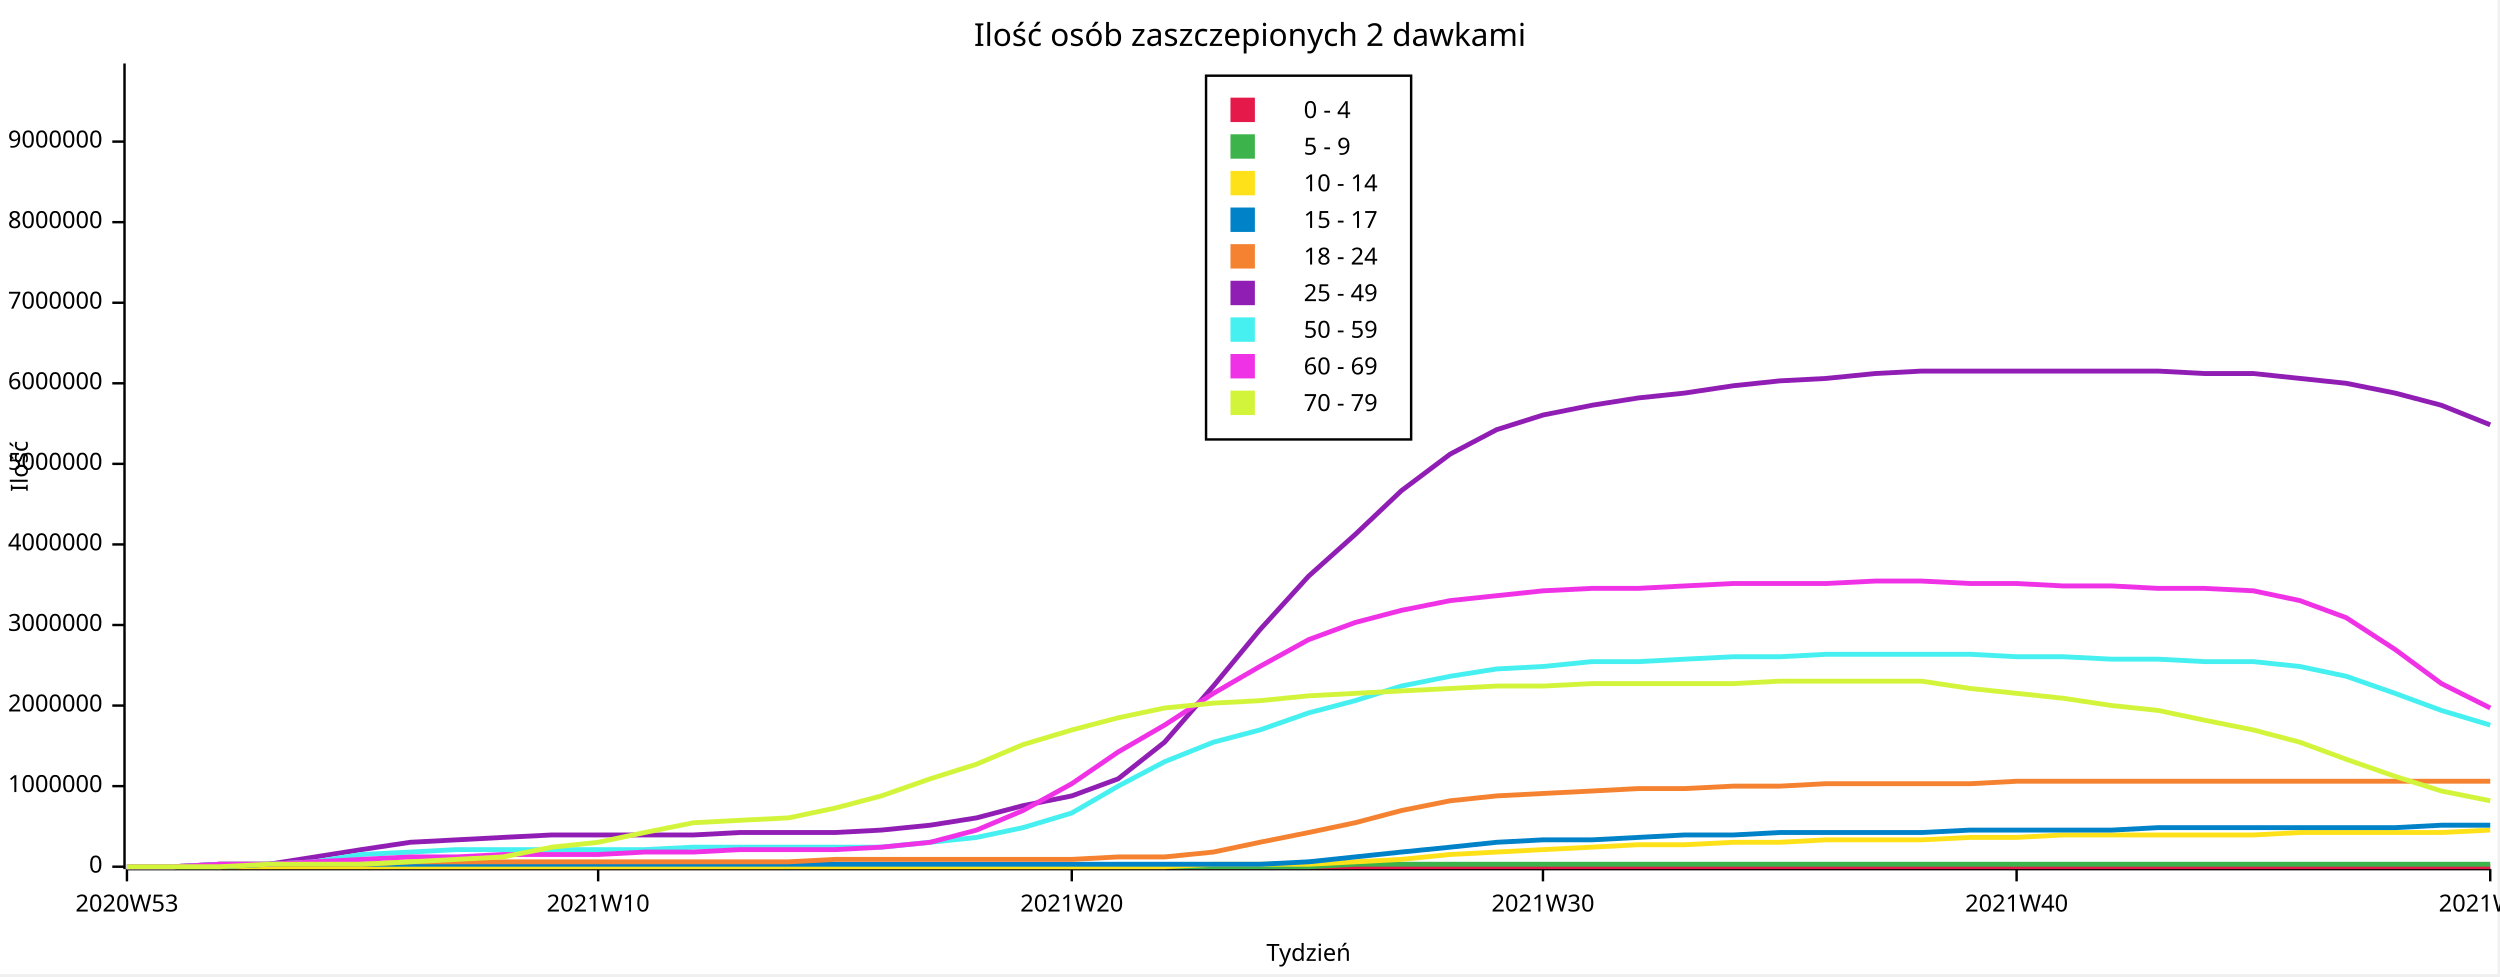
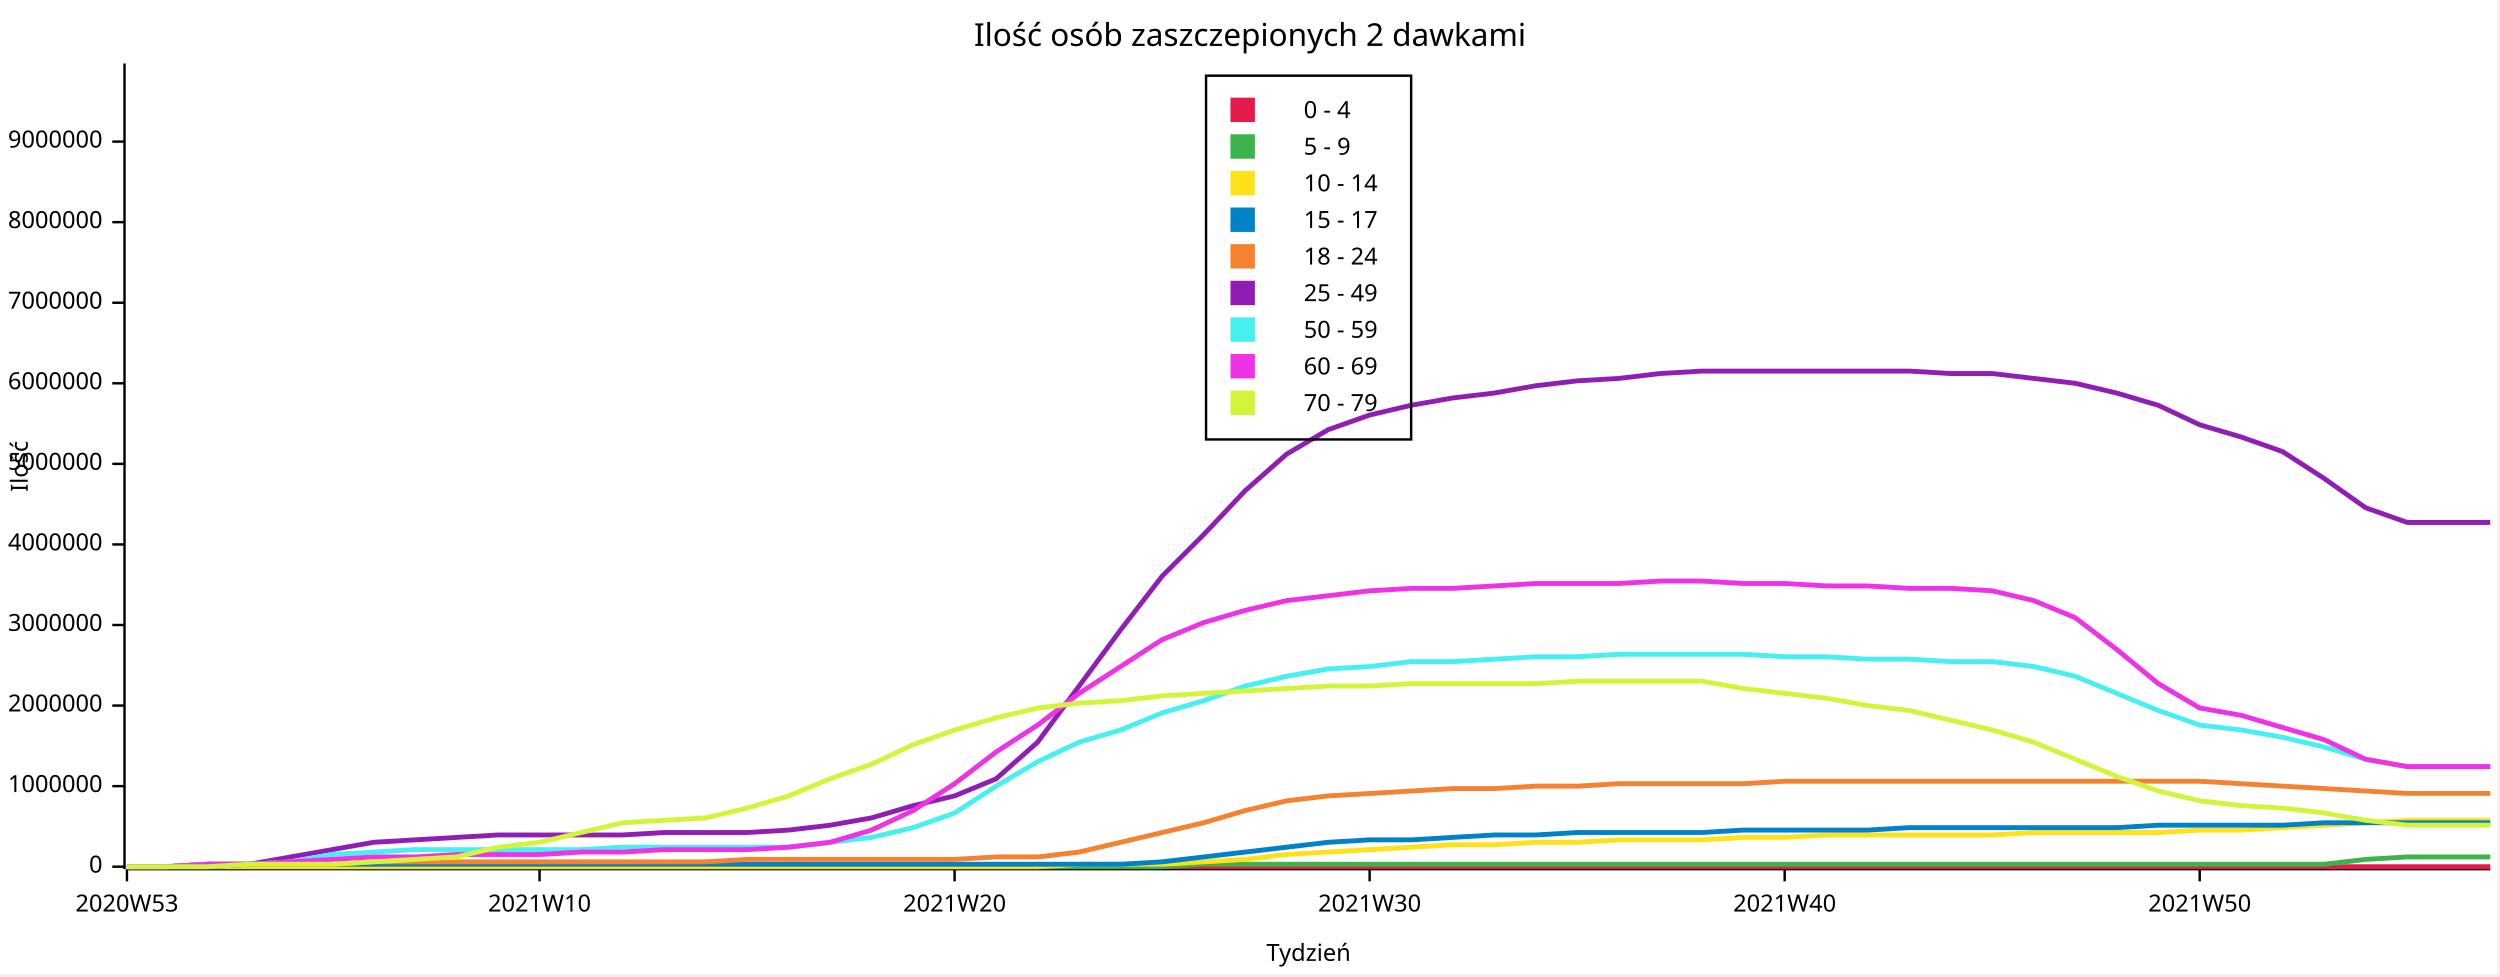
<svg xmlns="http://www.w3.org/2000/svg" width="1024" height="400" viewBox="0 0 1024 400">
  <rect x="0" y="0" width="1023" height="399" opacity="1" fill="#FFFFFF" stroke="none" />
  <text x="512" y="9" dy="0.76em" text-anchor="middle" font-family="sans-serif" font-size="12.903" opacity="1" fill="#000000">
Ilość osób zaszczepionych 2 dawkami
</text>
  <text x="4" y="191" dy="0.76em" text-anchor="middle" font-family="sans-serif" font-size="9.677" opacity="1" fill="#000000" transform="rotate(270, 4, 191)">
Ilość
</text>
  <text x="536" y="396" dy="-0.5ex" text-anchor="middle" font-family="sans-serif" font-size="9.677" opacity="1" fill="#000000">
Tydzień
</text>
  <polyline fill="none" opacity="1" stroke="#000000" stroke-width="1" points="51,26 51,356 " />
  <text x="42" y="355" dy="0.5ex" text-anchor="end" font-family="sans-serif" font-size="9.677" opacity="1" fill="#000000">
0
</text>
  <polyline fill="none" opacity="1" stroke="#000000" stroke-width="1" points="46,355 51,355 " />
  <text x="42" y="322" dy="0.5ex" text-anchor="end" font-family="sans-serif" font-size="9.677" opacity="1" fill="#000000">
1000000
</text>
  <polyline fill="none" opacity="1" stroke="#000000" stroke-width="1" points="46,322 51,322 " />
  <text x="42" y="289" dy="0.5ex" text-anchor="end" font-family="sans-serif" font-size="9.677" opacity="1" fill="#000000">
2000000
</text>
  <polyline fill="none" opacity="1" stroke="#000000" stroke-width="1" points="46,289 51,289 " />
  <text x="42" y="256" dy="0.5ex" text-anchor="end" font-family="sans-serif" font-size="9.677" opacity="1" fill="#000000">
3000000
</text>
  <polyline fill="none" opacity="1" stroke="#000000" stroke-width="1" points="46,256 51,256 " />
  <text x="42" y="223" dy="0.5ex" text-anchor="end" font-family="sans-serif" font-size="9.677" opacity="1" fill="#000000">
4000000
</text>
  <polyline fill="none" opacity="1" stroke="#000000" stroke-width="1" points="46,223 51,223 " />
  <text x="42" y="190" dy="0.5ex" text-anchor="end" font-family="sans-serif" font-size="9.677" opacity="1" fill="#000000">
5000000
</text>
  <polyline fill="none" opacity="1" stroke="#000000" stroke-width="1" points="46,190 51,190 " />
  <text x="42" y="157" dy="0.5ex" text-anchor="end" font-family="sans-serif" font-size="9.677" opacity="1" fill="#000000">
6000000
</text>
  <polyline fill="none" opacity="1" stroke="#000000" stroke-width="1" points="46,157 51,157 " />
  <text x="42" y="124" dy="0.5ex" text-anchor="end" font-family="sans-serif" font-size="9.677" opacity="1" fill="#000000">
7000000
</text>
  <polyline fill="none" opacity="1" stroke="#000000" stroke-width="1" points="46,124 51,124 " />
  <text x="42" y="91" dy="0.5ex" text-anchor="end" font-family="sans-serif" font-size="9.677" opacity="1" fill="#000000">
8000000
</text>
  <polyline fill="none" opacity="1" stroke="#000000" stroke-width="1" points="46,91 51,91 " />
  <text x="42" y="58" dy="0.5ex" text-anchor="end" font-family="sans-serif" font-size="9.677" opacity="1" fill="#000000">
9000000
</text>
  <polyline fill="none" opacity="1" stroke="#000000" stroke-width="1" points="46,58 51,58 " />
  <polyline fill="none" opacity="1" stroke="#000000" stroke-width="1" points="52,356 1020,356 " />
  <text x="52" y="366" dy="0.76em" text-anchor="middle" font-family="sans-serif" font-size="9.677" opacity="1" fill="#000000">
2020W53
</text>
  <polyline fill="none" opacity="1" stroke="#000000" stroke-width="1" points="52,356 52,361 " />
-   <text x="245" y="366" dy="0.76em" text-anchor="middle" font-family="sans-serif" font-size="9.677" opacity="1" fill="#000000">
+   <text x="221" y="366" dy="0.76em" text-anchor="middle" font-family="sans-serif" font-size="9.677" opacity="1" fill="#000000">
2021W10
</text>
-   <polyline fill="none" opacity="1" stroke="#000000" stroke-width="1" points="245,356 245,361 " />
-   <text x="439" y="366" dy="0.76em" text-anchor="middle" font-family="sans-serif" font-size="9.677" opacity="1" fill="#000000">
+   <polyline fill="none" opacity="1" stroke="#000000" stroke-width="1" points="221,356 221,361 " />
+   <text x="391" y="366" dy="0.76em" text-anchor="middle" font-family="sans-serif" font-size="9.677" opacity="1" fill="#000000">
2021W20
</text>
-   <polyline fill="none" opacity="1" stroke="#000000" stroke-width="1" points="439,356 439,361 " />
-   <text x="632" y="366" dy="0.76em" text-anchor="middle" font-family="sans-serif" font-size="9.677" opacity="1" fill="#000000">
+   <polyline fill="none" opacity="1" stroke="#000000" stroke-width="1" points="391,356 391,361 " />
+   <text x="561" y="366" dy="0.76em" text-anchor="middle" font-family="sans-serif" font-size="9.677" opacity="1" fill="#000000">
2021W30
</text>
-   <polyline fill="none" opacity="1" stroke="#000000" stroke-width="1" points="632,356 632,361 " />
-   <text x="826" y="366" dy="0.76em" text-anchor="middle" font-family="sans-serif" font-size="9.677" opacity="1" fill="#000000">
+   <polyline fill="none" opacity="1" stroke="#000000" stroke-width="1" points="561,356 561,361 " />
+   <text x="731" y="366" dy="0.76em" text-anchor="middle" font-family="sans-serif" font-size="9.677" opacity="1" fill="#000000">
2021W40
</text>
-   <polyline fill="none" opacity="1" stroke="#000000" stroke-width="1" points="826,356 826,361 " />
-   <text x="1020" y="366" dy="0.76em" text-anchor="middle" font-family="sans-serif" font-size="9.677" opacity="1" fill="#000000">
+   <polyline fill="none" opacity="1" stroke="#000000" stroke-width="1" points="731,356 731,361 " />
+   <text x="901" y="366" dy="0.76em" text-anchor="middle" font-family="sans-serif" font-size="9.677" opacity="1" fill="#000000">
2021W50
</text>
-   <polyline fill="none" opacity="1" stroke="#000000" stroke-width="1" points="1020,356 1020,361 " />
-   <polyline fill="none" opacity="1" stroke="#E6194B" stroke-width="2" points="52,355 71,355 90,355 110,355 129,355 148,355 168,355 187,355 206,355 226,355 245,355 264,355 284,355 303,355 323,355 342,355 361,355 381,355 400,355 419,355 439,355 458,355 477,355 497,355 516,355 536,355 555,355 574,355 594,355 613,355 632,355 652,355 671,355 690,355 710,355 729,355 748,355 768,355 787,355 807,355 826,355 845,355 865,355 884,355 903,355 923,355 942,355 961,355 981,355 1000,355 1020,355 " />
-   <polyline fill="none" opacity="1" stroke="#3CB44B" stroke-width="2" points="52,355 71,355 90,355 110,355 129,355 148,355 168,355 187,355 206,355 226,355 245,355 264,355 284,355 303,355 323,355 342,355 361,355 381,355 400,355 419,355 439,355 458,355 477,355 497,355 516,355 536,355 555,354 574,354 594,354 613,354 632,354 652,354 671,354 690,354 710,354 729,354 748,354 768,354 787,354 807,354 826,354 845,354 865,354 884,354 903,354 923,354 942,354 961,354 981,354 1000,354 1020,354 " />
-   <polyline fill="none" opacity="1" stroke="#FFE119" stroke-width="2" points="52,355 71,355 90,355 110,355 129,355 148,355 168,355 187,355 206,355 226,355 245,355 264,355 284,355 303,355 323,355 342,355 361,355 381,355 400,355 419,355 439,355 458,355 477,355 497,354 516,354 536,354 555,353 574,352 594,350 613,349 632,348 652,347 671,346 690,346 710,345 729,345 748,344 768,344 787,344 807,343 826,343 845,342 865,342 884,342 903,342 923,342 942,341 961,341 981,341 1000,341 1020,340 " />
-   <polyline fill="none" opacity="1" stroke="#0082C8" stroke-width="2" points="52,355 71,355 90,355 110,354 129,354 148,354 168,354 187,354 206,354 226,354 245,354 264,354 284,354 303,354 323,354 342,354 361,354 381,354 400,354 419,354 439,354 458,354 477,354 497,354 516,354 536,353 555,351 574,349 594,347 613,345 632,344 652,344 671,343 690,342 710,342 729,341 748,341 768,341 787,341 807,340 826,340 845,340 865,340 884,339 903,339 923,339 942,339 961,339 981,339 1000,338 1020,338 " />
-   <polyline fill="none" opacity="1" stroke="#F58230" stroke-width="2" points="52,355 71,355 90,354 110,354 129,354 148,354 168,353 187,353 206,353 226,353 245,353 264,353 284,353 303,353 323,353 342,352 361,352 381,352 400,352 419,352 439,352 458,351 477,351 497,349 516,345 536,341 555,337 574,332 594,328 613,326 632,325 652,324 671,323 690,323 710,322 729,322 748,321 768,321 787,321 807,321 826,320 845,320 865,320 884,320 903,320 923,320 942,320 961,320 981,320 1000,320 1020,320 " />
-   <polyline fill="none" opacity="1" stroke="#911EB4" stroke-width="2" points="52,355 71,355 90,354 110,354 129,351 148,348 168,345 187,344 206,343 226,342 245,342 264,342 284,342 303,341 323,341 342,341 361,340 381,338 400,335 419,330 439,326 458,319 477,304 497,281 516,258 536,236 555,219 574,201 594,186 613,176 632,170 652,166 671,163 690,161 710,158 729,156 748,155 768,153 787,152 807,152 826,152 845,152 865,152 884,152 903,153 923,153 942,155 961,157 981,161 1000,166 1020,174 " />
-   <polyline fill="none" opacity="1" stroke="#46F0F0" stroke-width="2" points="52,355 71,355 90,354 110,354 129,353 148,350 168,349 187,348 206,348 226,348 245,348 264,348 284,347 303,347 323,347 342,347 361,347 381,345 400,343 419,339 439,333 458,322 477,312 497,304 516,299 536,292 555,287 574,281 594,277 613,274 632,273 652,271 671,271 690,270 710,269 729,269 748,268 768,268 787,268 807,268 826,269 845,269 865,270 884,270 903,271 923,271 942,273 961,277 981,284 1000,291 1020,297 " />
-   <polyline fill="none" opacity="1" stroke="#F032E6" stroke-width="2" points="52,355 71,355 90,354 110,354 129,353 148,352 168,351 187,351 206,350 226,350 245,350 264,349 284,349 303,348 323,348 342,348 361,347 381,345 400,340 419,332 439,321 458,308 477,297 497,284 516,273 536,262 555,255 574,250 594,246 613,244 632,242 652,241 671,241 690,240 710,239 729,239 748,239 768,238 787,238 807,239 826,239 845,240 865,240 884,241 903,241 923,242 942,246 961,253 981,266 1000,280 1020,290 " />
-   <polyline fill="none" opacity="1" stroke="#D2F53C" stroke-width="2" points="52,355 71,355 90,355 110,354 129,354 148,354 168,353 187,352 206,351 226,347 245,345 264,341 284,337 303,336 323,335 342,331 361,326 381,319 400,313 419,305 439,299 458,294 477,290 497,288 516,287 536,285 555,284 574,283 594,282 613,281 632,281 652,280 671,280 690,280 710,280 729,279 748,279 768,279 787,279 807,282 826,284 845,286 865,289 884,291 903,295 923,299 942,304 961,311 981,318 1000,324 1020,328 " />
+   <polyline fill="none" opacity="1" stroke="#000000" stroke-width="1" points="901,356 901,361 " />
+   <polyline fill="none" opacity="1" stroke="#E6194B" stroke-width="2" points="52,355 68,355 85,355 102,355 119,355 136,355 153,355 170,355 187,355 204,355 221,355 238,355 255,355 272,355 289,355 306,355 323,355 340,355 357,355 374,355 391,355 408,355 425,355 442,355 459,355 476,355 493,355 510,355 527,355 544,355 561,355 578,355 595,355 612,355 629,355 646,355 663,355 680,355 697,355 714,355 731,355 748,355 765,355 782,355 799,355 816,355 833,355 850,355 867,355 884,355 901,355 918,355 935,355 952,355 969,355 986,355 1003,355 1020,355 " />
+   <polyline fill="none" opacity="1" stroke="#3CB44B" stroke-width="2" points="52,355 68,355 85,355 102,355 119,355 136,355 153,355 170,355 187,355 204,355 221,355 238,355 255,355 272,355 289,355 306,355 323,355 340,355 357,355 374,355 391,355 408,355 425,355 442,355 459,355 476,355 493,354 510,354 527,354 544,354 561,354 578,354 595,354 612,354 629,354 646,354 663,354 680,354 697,354 714,354 731,354 748,354 765,354 782,354 799,354 816,354 833,354 850,354 867,354 884,354 901,354 918,354 935,354 952,354 969,352 986,351 1003,351 1020,351 " />
+   <polyline fill="none" opacity="1" stroke="#FFE119" stroke-width="2" points="52,355 68,355 85,355 102,355 119,355 136,355 153,355 170,355 187,355 204,355 221,355 238,355 255,355 272,355 289,355 306,355 323,355 340,355 357,355 374,355 391,355 408,355 425,355 442,354 459,354 476,354 493,353 510,352 527,350 544,349 561,348 578,347 595,346 612,346 629,345 646,345 663,344 680,344 697,344 714,343 731,343 748,342 765,342 782,342 799,342 816,342 833,341 850,341 867,341 884,341 901,340 918,340 935,339 952,338 969,337 986,336 1003,336 1020,336 " />
+   <polyline fill="none" opacity="1" stroke="#0082C8" stroke-width="2" points="52,355 68,355 85,355 102,354 119,354 136,354 153,354 170,354 187,354 204,354 221,354 238,354 255,354 272,354 289,354 306,354 323,354 340,354 357,354 374,354 391,354 408,354 425,354 442,354 459,354 476,353 493,351 510,349 527,347 544,345 561,344 578,344 595,343 612,342 629,342 646,341 663,341 680,341 697,341 714,340 731,340 748,340 765,340 782,339 799,339 816,339 833,339 850,339 867,339 884,338 901,338 918,338 935,338 952,337 969,337 986,337 1003,337 1020,337 " />
+   <polyline fill="none" opacity="1" stroke="#F58230" stroke-width="2" points="52,355 68,355 85,354 102,354 119,354 136,354 153,353 170,353 187,353 204,353 221,353 238,353 255,353 272,353 289,353 306,352 323,352 340,352 357,352 374,352 391,352 408,351 425,351 442,349 459,345 476,341 493,337 510,332 527,328 544,326 561,325 578,324 595,323 612,323 629,322 646,322 663,321 680,321 697,321 714,321 731,320 748,320 765,320 782,320 799,320 816,320 833,320 850,320 867,320 884,320 901,320 918,321 935,322 952,323 969,324 986,325 1003,325 1020,325 " />
+   <polyline fill="none" opacity="1" stroke="#911EB4" stroke-width="2" points="52,355 68,355 85,354 102,354 119,351 136,348 153,345 170,344 187,343 204,342 221,342 238,342 255,342 272,341 289,341 306,341 323,340 340,338 357,335 374,330 391,326 408,319 425,304 442,281 459,258 476,236 493,219 510,201 527,186 544,176 561,170 578,166 595,163 612,161 629,158 646,156 663,155 680,153 697,152 714,152 731,152 748,152 765,152 782,152 799,153 816,153 833,155 850,157 867,161 884,166 901,174 918,179 935,185 952,196 969,208 986,214 1003,214 1020,214 " />
+   <polyline fill="none" opacity="1" stroke="#46F0F0" stroke-width="2" points="52,355 68,355 85,354 102,354 119,353 136,350 153,349 170,348 187,348 204,348 221,348 238,348 255,347 272,347 289,347 306,347 323,347 340,345 357,343 374,339 391,333 408,322 425,312 442,304 459,299 476,292 493,287 510,281 527,277 544,274 561,273 578,271 595,271 612,270 629,269 646,269 663,268 680,268 697,268 714,268 731,269 748,269 765,270 782,270 799,271 816,271 833,273 850,277 867,284 884,291 901,297 918,299 935,302 952,306 969,311 986,314 1003,314 1020,314 " />
+   <polyline fill="none" opacity="1" stroke="#F032E6" stroke-width="2" points="52,355 68,355 85,354 102,354 119,353 136,352 153,351 170,351 187,350 204,350 221,350 238,349 255,349 272,348 289,348 306,348 323,347 340,345 357,340 374,332 391,321 408,308 425,297 442,284 459,273 476,262 493,255 510,250 527,246 544,244 561,242 578,241 595,241 612,240 629,239 646,239 663,239 680,238 697,238 714,239 731,239 748,240 765,240 782,241 799,241 816,242 833,246 850,253 867,266 884,280 901,290 918,293 935,298 952,303 969,311 986,314 1003,314 1020,314 " />
+   <polyline fill="none" opacity="1" stroke="#D2F53C" stroke-width="2" points="52,355 68,355 85,355 102,354 119,354 136,354 153,353 170,352 187,351 204,347 221,345 238,341 255,337 272,336 289,335 306,331 323,326 340,319 357,313 374,305 391,299 408,294 425,290 442,288 459,287 476,285 493,284 510,283 527,282 544,281 561,281 578,280 595,280 612,280 629,280 646,279 663,279 680,279 697,279 714,282 731,284 748,286 765,289 782,291 799,295 816,299 833,304 850,311 867,318 884,324 901,328 918,330 935,331 952,333 969,336 986,338 1003,338 1020,338 " />
  <rect x="494" y="31" width="84" height="149" opacity="1" fill="none" stroke="#000000" />
  <text x="534" y="41" dy="0.76em" text-anchor="start" font-family="sans-serif" font-size="9.677" opacity="1" fill="#000000">
0 - 4
</text>
  <text x="534" y="56" dy="0.76em" text-anchor="start" font-family="sans-serif" font-size="9.677" opacity="1" fill="#000000">
5 - 9
</text>
  <text x="534" y="71" dy="0.76em" text-anchor="start" font-family="sans-serif" font-size="9.677" opacity="1" fill="#000000">
10 - 14
</text>
  <text x="534" y="86" dy="0.76em" text-anchor="start" font-family="sans-serif" font-size="9.677" opacity="1" fill="#000000">
15 - 17
</text>
  <text x="534" y="101" dy="0.76em" text-anchor="start" font-family="sans-serif" font-size="9.677" opacity="1" fill="#000000">
18 - 24
</text>
  <text x="534" y="116" dy="0.76em" text-anchor="start" font-family="sans-serif" font-size="9.677" opacity="1" fill="#000000">
25 - 49
</text>
  <text x="534" y="131" dy="0.76em" text-anchor="start" font-family="sans-serif" font-size="9.677" opacity="1" fill="#000000">
50 - 59
</text>
  <text x="534" y="146" dy="0.76em" text-anchor="start" font-family="sans-serif" font-size="9.677" opacity="1" fill="#000000">
60 - 69
</text>
  <text x="534" y="161" dy="0.76em" text-anchor="start" font-family="sans-serif" font-size="9.677" opacity="1" fill="#000000">
70 - 79
</text>
  <rect x="504" y="40" width="10" height="10" opacity="1" fill="#E6194B" stroke="none" />
  <rect x="504" y="55" width="10" height="10" opacity="1" fill="#3CB44B" stroke="none" />
  <rect x="504" y="70" width="10" height="10" opacity="1" fill="#FFE119" stroke="none" />
  <rect x="504" y="85" width="10" height="10" opacity="1" fill="#0082C8" stroke="none" />
  <rect x="504" y="100" width="10" height="10" opacity="1" fill="#F58230" stroke="none" />
  <rect x="504" y="115" width="10" height="10" opacity="1" fill="#911EB4" stroke="none" />
  <rect x="504" y="130" width="10" height="10" opacity="1" fill="#46F0F0" stroke="none" />
  <rect x="504" y="145" width="10" height="10" opacity="1" fill="#F032E6" stroke="none" />
  <rect x="504" y="160" width="10" height="10" opacity="1" fill="#D2F53C" stroke="none" />
</svg>
